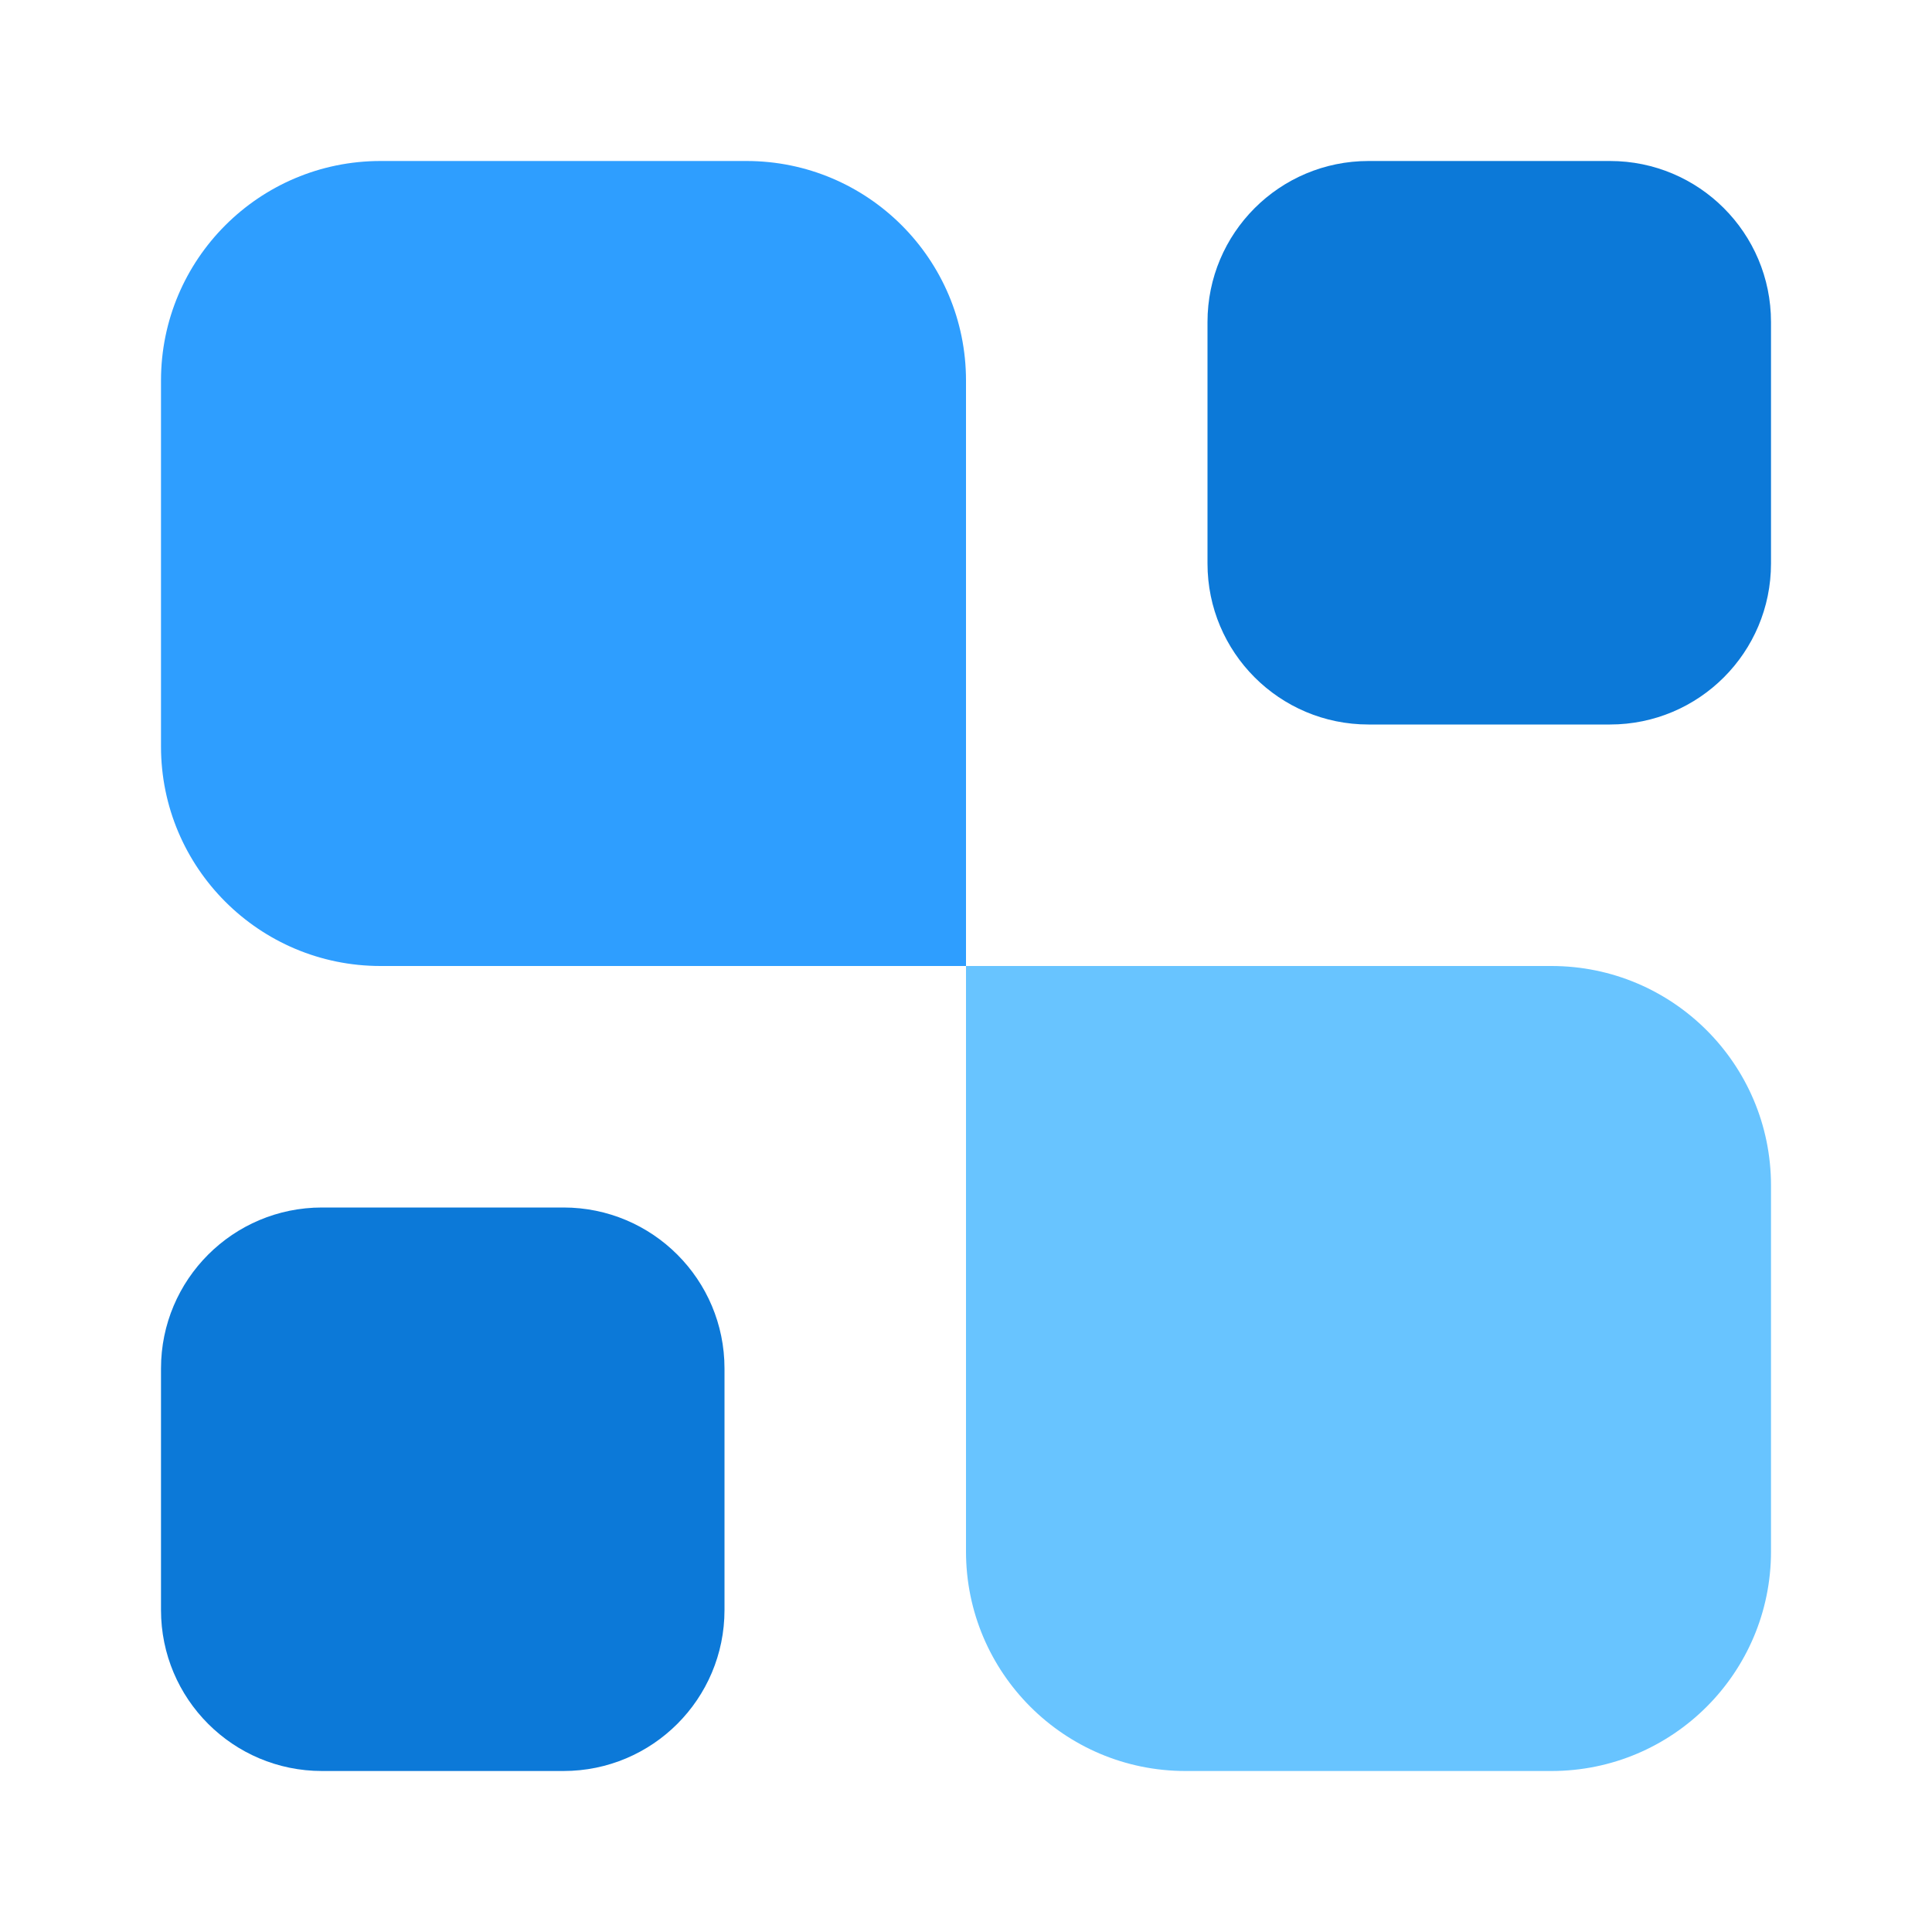
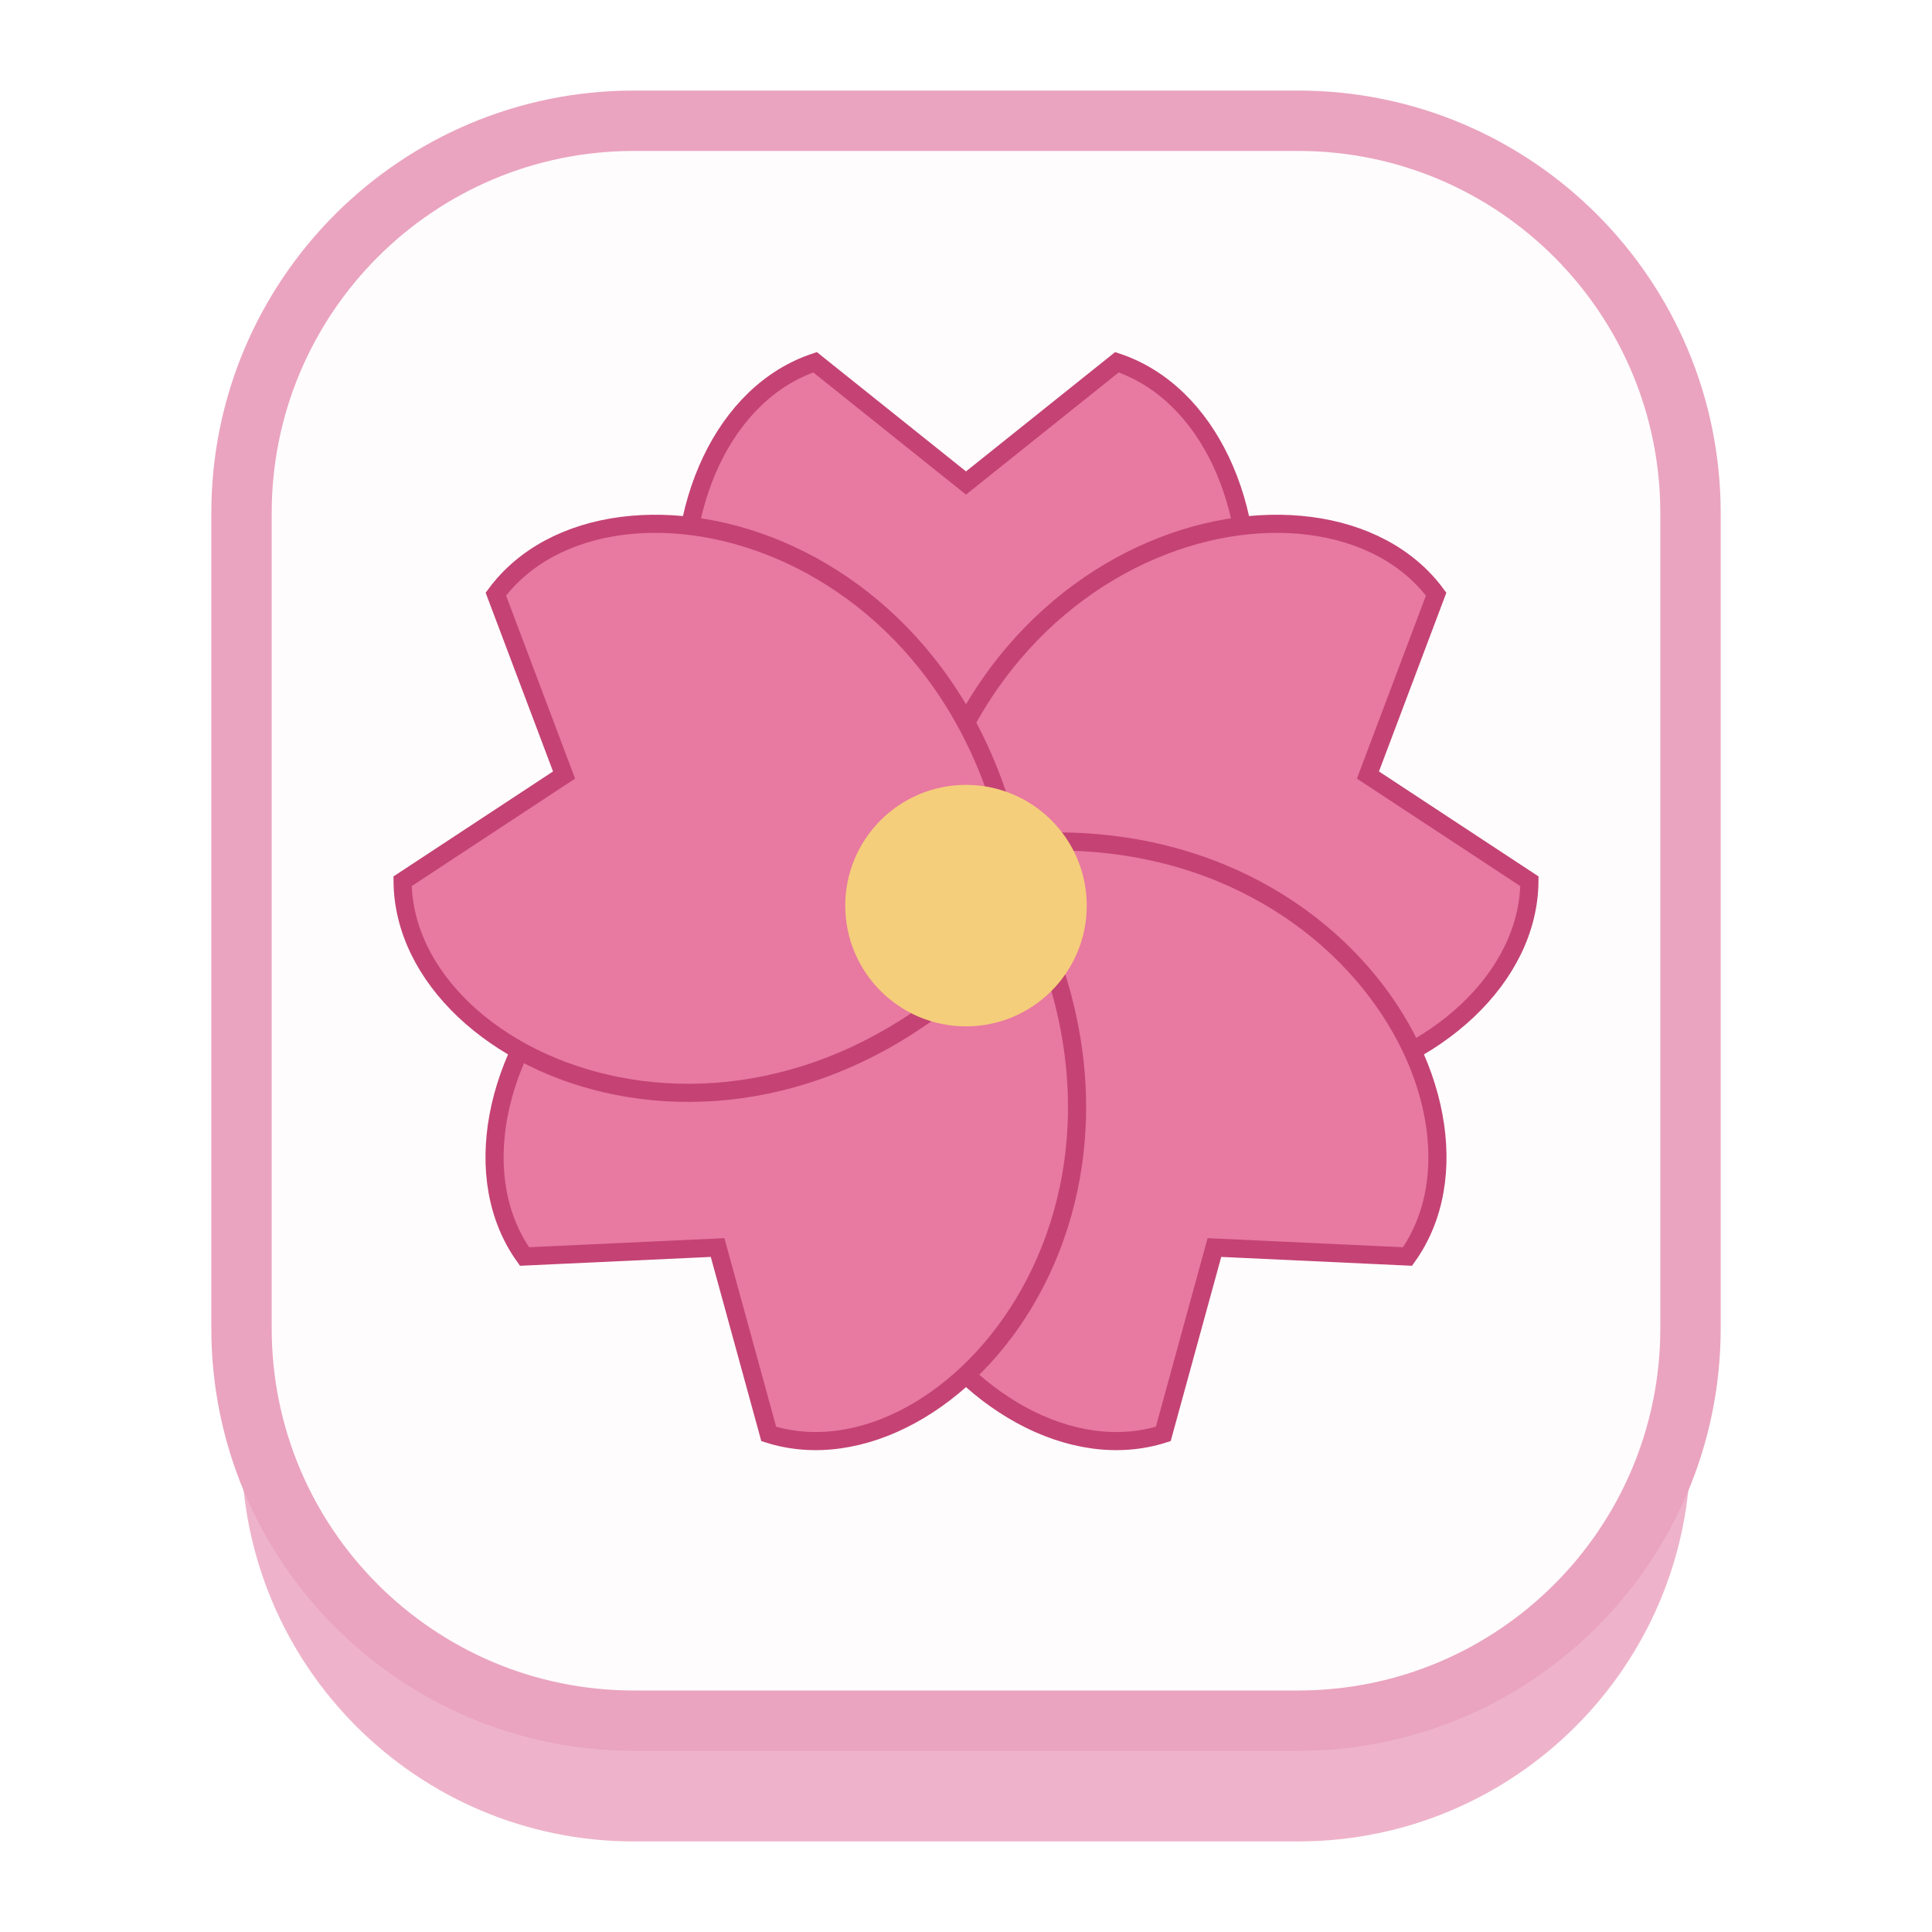
- <svg xmlns="http://www.w3.org/2000/svg" width="24" height="24" viewBox="0 0 24 24" fill="none">
-   <path d="M22 19.273C22 20.779 20.779 22 19.273 22H14.727C13.221 22 12 20.779 12 19.273V12H19.273C20.779 12 22 13.221 22 14.727V19.273Z" fill="#68C4FF" />
-   <path d="M20 2C21.105 2 22 2.895 22 4V7C22 8.105 21.105 9 20 9H17C15.895 9 15 8.105 15 7V4C15 2.895 15.895 2 17 2H20Z" fill="#0C79D8" />
-   <path d="M7 15C8.105 15 9 15.895 9 17V20C9 21.105 8.105 22 7 22H4C2.895 22 2 21.105 2 20V17C2 15.895 2.895 15 4 15H7Z" fill="#0C79D8" />
-   <path d="M12 12H4.727C3.221 12 2 10.779 2 9.273V4.727C2 3.221 3.221 2 4.727 2H9.273C10.779 2 12 3.221 12 4.727V12Z" fill="#2E9EFF" />
+ <svg xmlns="http://www.w3.org/2000/svg" viewBox="0 0 64 64" fill="none">
+   <rect x="8" y="8" width="48" height="53" rx="13" fill="#eeb3ca" />
+   <rect x="8" y="4" width="48" height="53" rx="13" fill="#fffcfd" stroke="#eaa4bf" stroke-width="2" />
+   <g transform="translate(32 30)" fill="#e879a1" stroke="#c44374" stroke-width=".6">
+     <path id="p" d="M0 2C-12-3-11-16-5-18L0-14 5-18C11-16 12-3 0 2Z" />
+     <use href="#p" transform="rotate(72)" />
+     <use href="#p" transform="rotate(144)" />
+     <use href="#p" transform="rotate(216)" />
+     <use href="#p" transform="rotate(288)" />
+   </g>
+   <circle cx="32" cy="30" r="4" fill="#f4ce7b" />
</svg>
